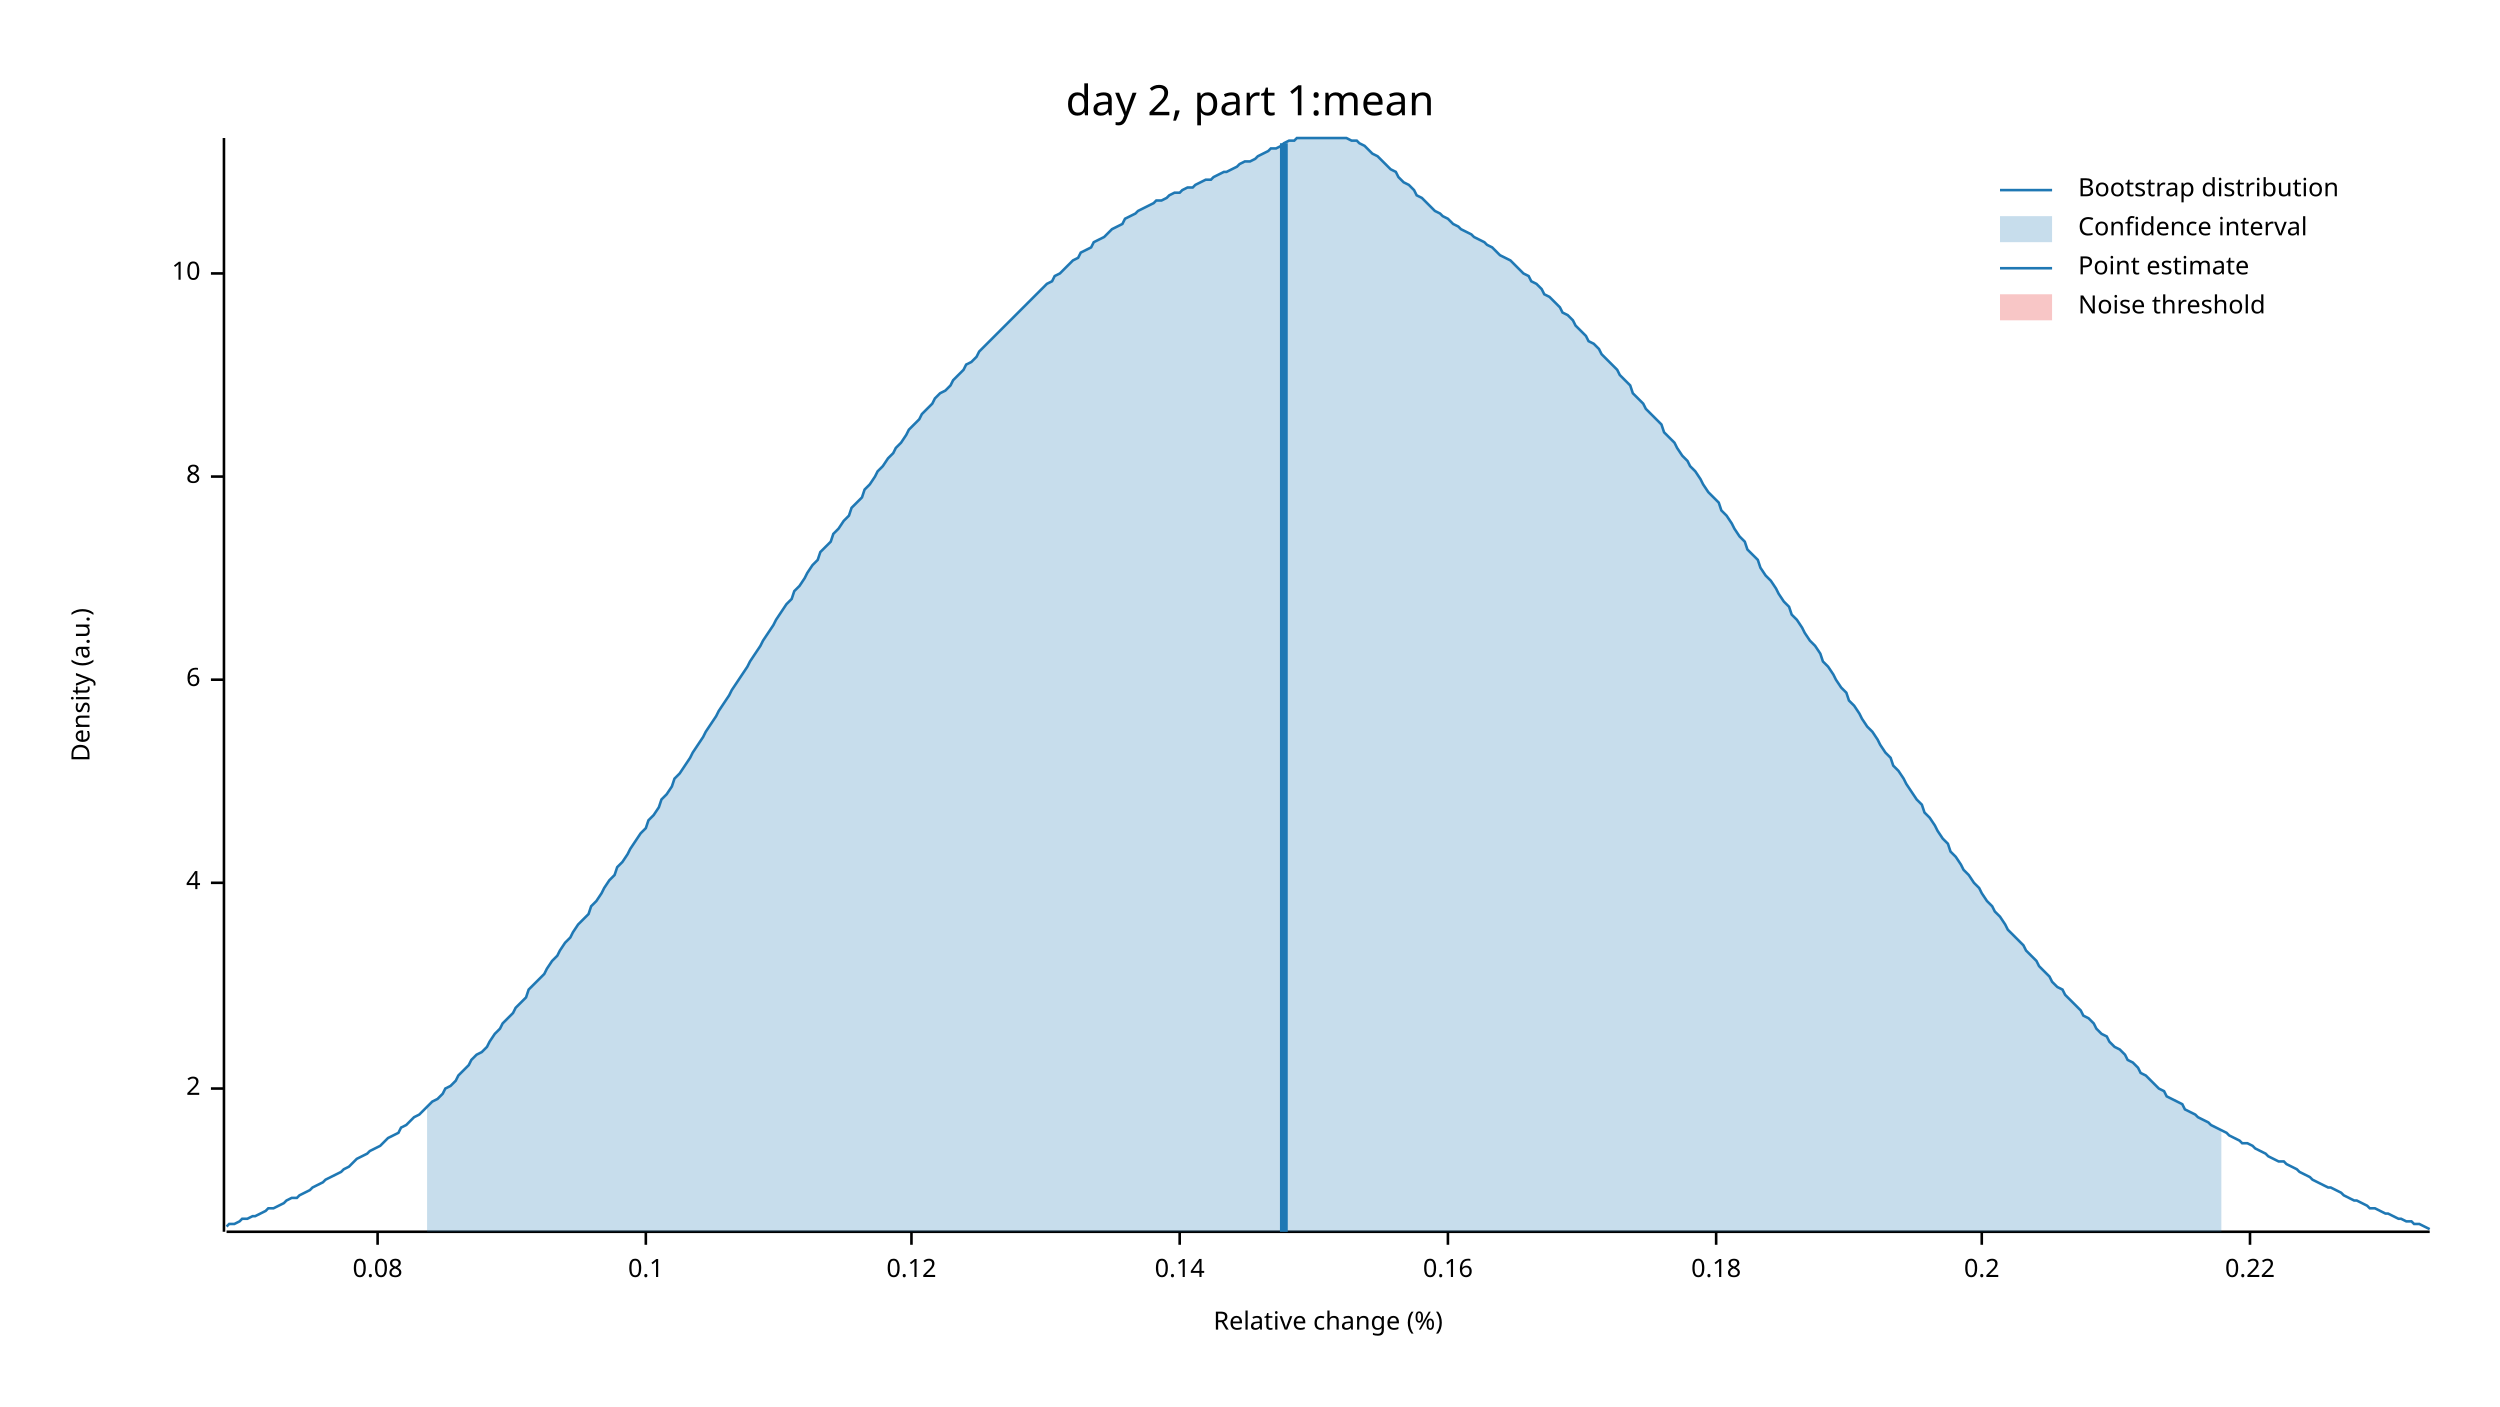
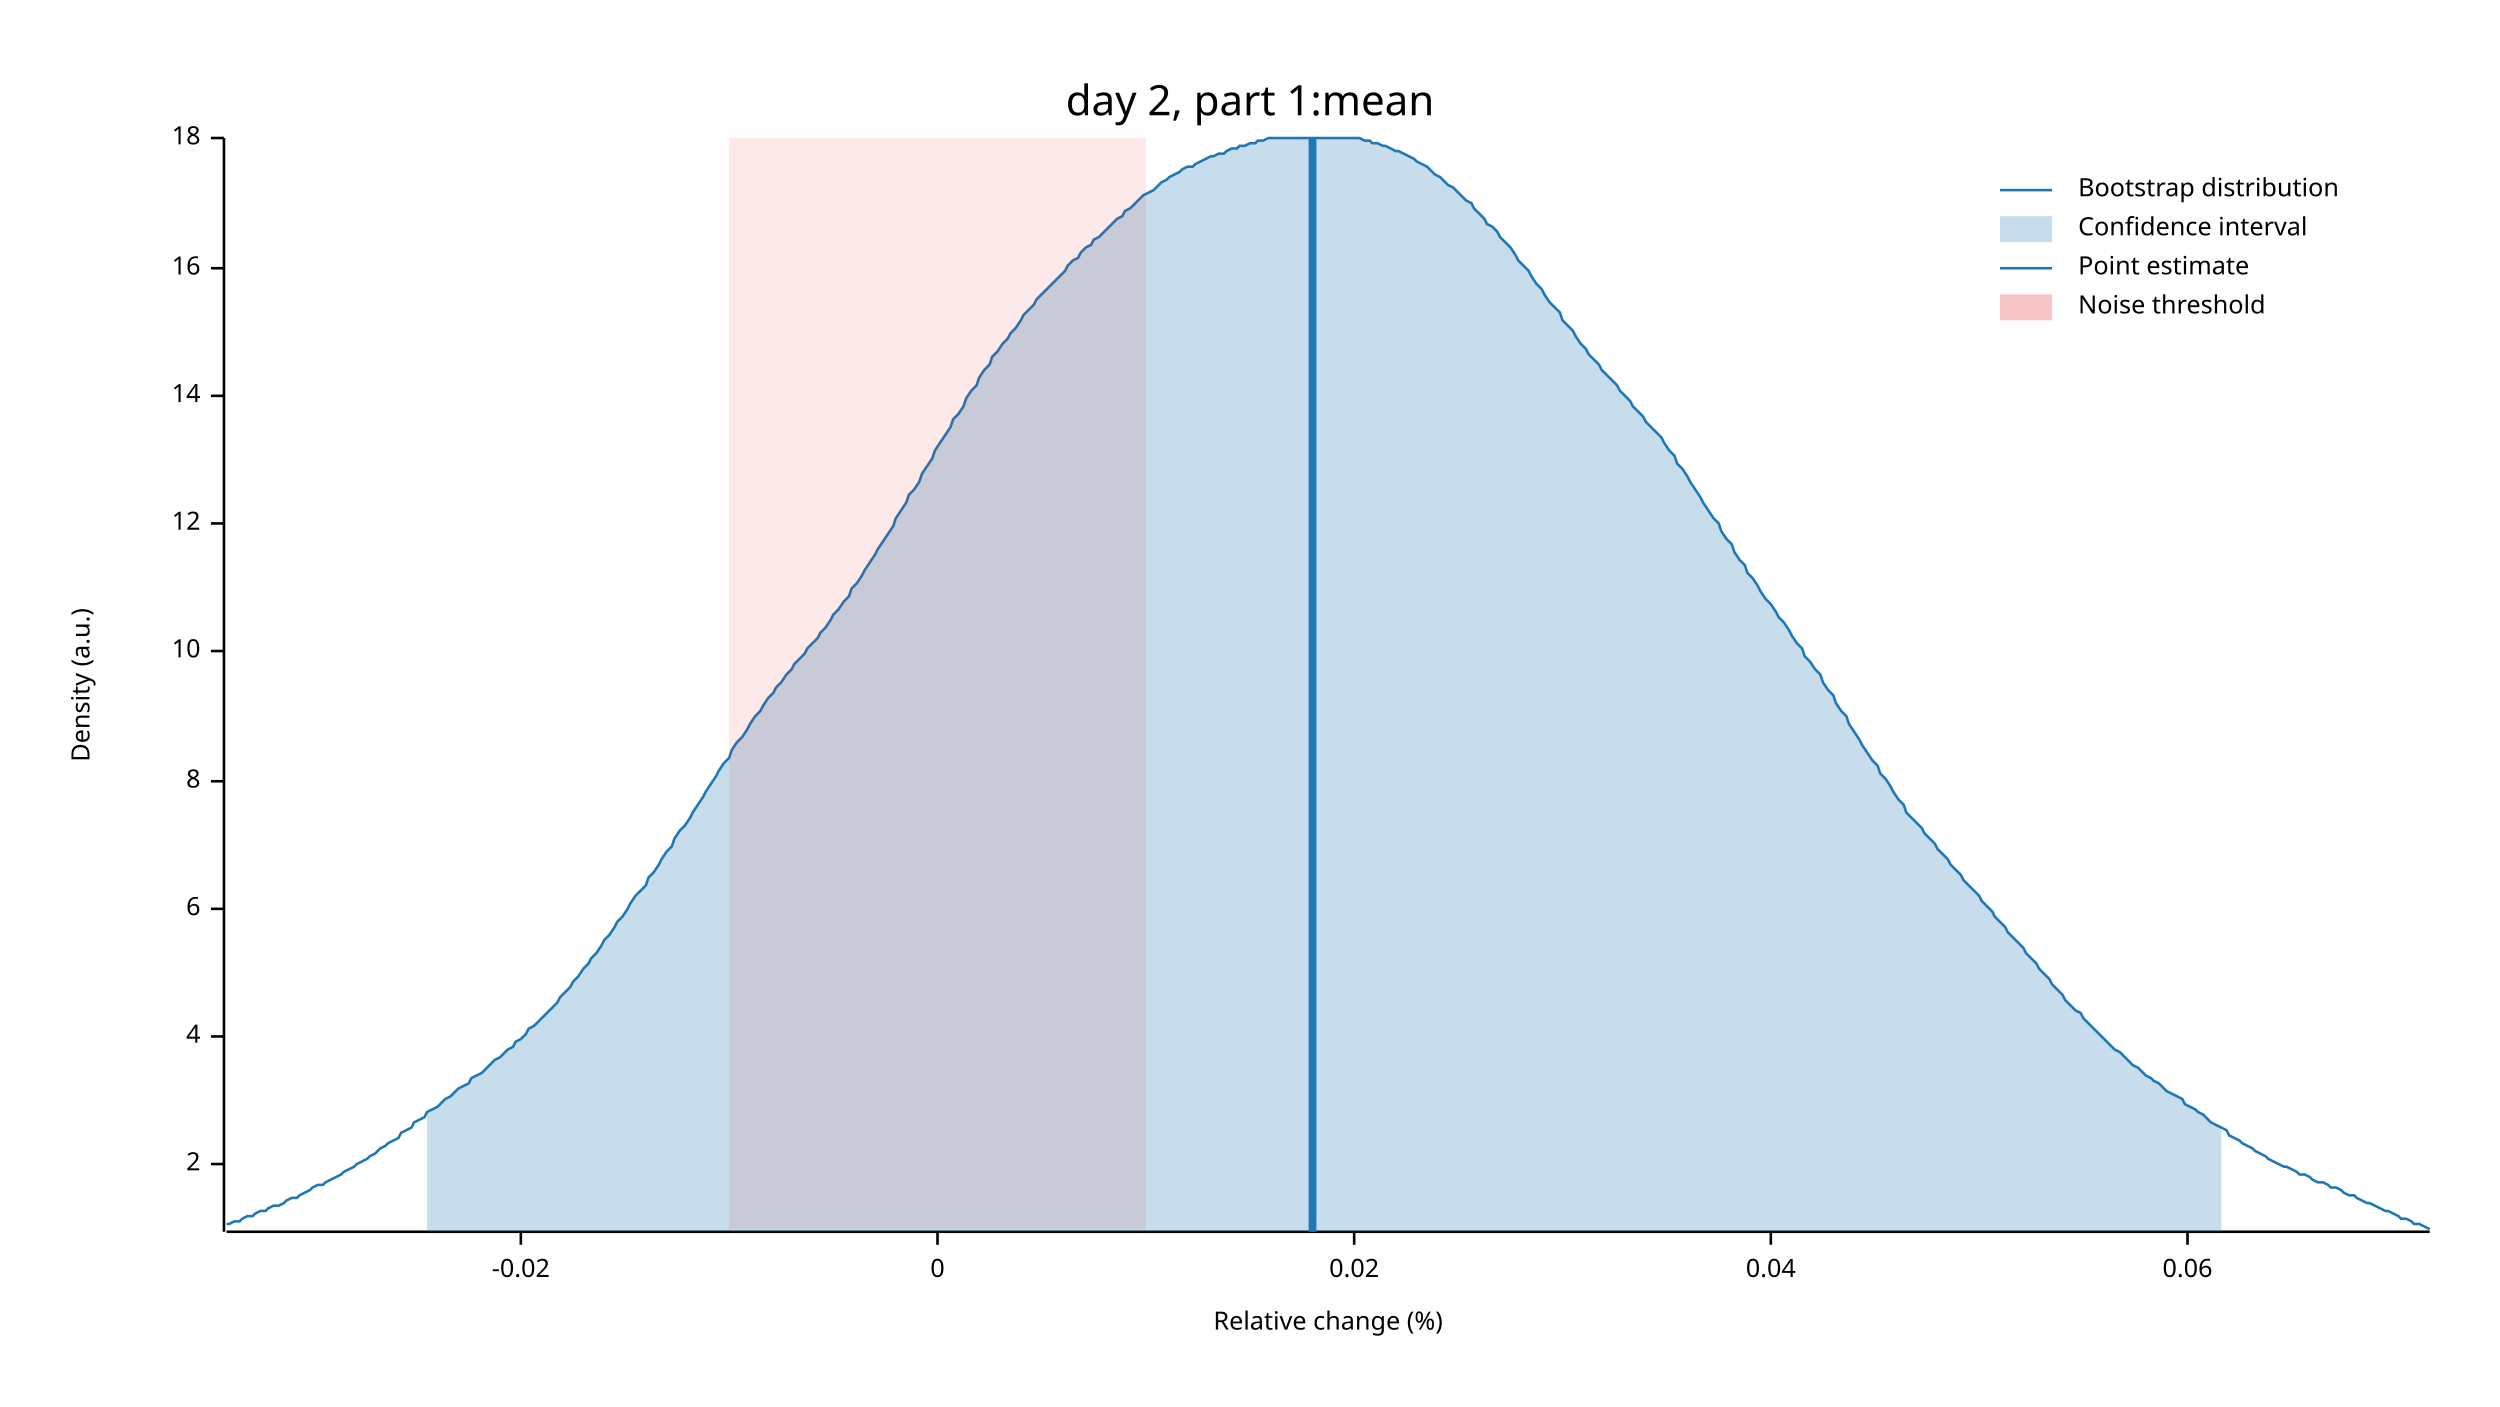
<svg xmlns="http://www.w3.org/2000/svg" width="960" height="540" viewBox="0 0 960 540">
  <text x="480" y="32" dy="0.76em" text-anchor="middle" font-family="sans-serif" font-size="16.129" opacity="1" fill="#000000">
day 2, part 1:mean
</text>
  <text x="27" y="263" dy="0.76em" text-anchor="middle" font-family="sans-serif" font-size="9.677" opacity="1" fill="#000000" transform="rotate(270, 27, 263)">
Density (a.u.)
</text>
  <text x="510" y="513" dy="-0.5ex" text-anchor="middle" font-family="sans-serif" font-size="9.677" opacity="1" fill="#000000">
Relative change (%)
</text>
  <polyline fill="none" opacity="1" stroke="#000000" stroke-width="1" points="86,53 86,473 " />
-   <text x="77" y="418" dy="0.5ex" text-anchor="end" font-family="sans-serif" font-size="9.677" opacity="1" fill="#000000">
+   <text x="77" y="447" dy="0.5ex" text-anchor="end" font-family="sans-serif" font-size="9.677" opacity="1" fill="#000000">
2
</text>
-   <polyline fill="none" opacity="1" stroke="#000000" stroke-width="1" points="81,418 86,418 " />
-   <text x="77" y="339" dy="0.5ex" text-anchor="end" font-family="sans-serif" font-size="9.677" opacity="1" fill="#000000">
+   <polyline fill="none" opacity="1" stroke="#000000" stroke-width="1" points="81,447 86,447 " />
+   <text x="77" y="398" dy="0.5ex" text-anchor="end" font-family="sans-serif" font-size="9.677" opacity="1" fill="#000000">
4
</text>
-   <polyline fill="none" opacity="1" stroke="#000000" stroke-width="1" points="81,339 86,339 " />
-   <text x="77" y="261" dy="0.5ex" text-anchor="end" font-family="sans-serif" font-size="9.677" opacity="1" fill="#000000">
+   <polyline fill="none" opacity="1" stroke="#000000" stroke-width="1" points="81,398 86,398 " />
+   <text x="77" y="349" dy="0.5ex" text-anchor="end" font-family="sans-serif" font-size="9.677" opacity="1" fill="#000000">
6
</text>
-   <polyline fill="none" opacity="1" stroke="#000000" stroke-width="1" points="81,261 86,261 " />
-   <text x="77" y="183" dy="0.5ex" text-anchor="end" font-family="sans-serif" font-size="9.677" opacity="1" fill="#000000">
+   <polyline fill="none" opacity="1" stroke="#000000" stroke-width="1" points="81,349 86,349 " />
+   <text x="77" y="300" dy="0.5ex" text-anchor="end" font-family="sans-serif" font-size="9.677" opacity="1" fill="#000000">
8
</text>
-   <polyline fill="none" opacity="1" stroke="#000000" stroke-width="1" points="81,183 86,183 " />
-   <text x="77" y="105" dy="0.5ex" text-anchor="end" font-family="sans-serif" font-size="9.677" opacity="1" fill="#000000">
+   <polyline fill="none" opacity="1" stroke="#000000" stroke-width="1" points="81,300 86,300 " />
+   <text x="77" y="250" dy="0.5ex" text-anchor="end" font-family="sans-serif" font-size="9.677" opacity="1" fill="#000000">
10
</text>
-   <polyline fill="none" opacity="1" stroke="#000000" stroke-width="1" points="81,105 86,105 " />
+   <polyline fill="none" opacity="1" stroke="#000000" stroke-width="1" points="81,250 86,250 " />
+   <text x="77" y="201" dy="0.5ex" text-anchor="end" font-family="sans-serif" font-size="9.677" opacity="1" fill="#000000">
+ 12
+ </text>
+   <polyline fill="none" opacity="1" stroke="#000000" stroke-width="1" points="81,201 86,201 " />
+   <text x="77" y="152" dy="0.5ex" text-anchor="end" font-family="sans-serif" font-size="9.677" opacity="1" fill="#000000">
+ 14
+ </text>
+   <polyline fill="none" opacity="1" stroke="#000000" stroke-width="1" points="81,152 86,152 " />
+   <text x="77" y="103" dy="0.5ex" text-anchor="end" font-family="sans-serif" font-size="9.677" opacity="1" fill="#000000">
+ 16
+ </text>
+   <polyline fill="none" opacity="1" stroke="#000000" stroke-width="1" points="81,103 86,103 " />
+   <text x="77" y="53" dy="0.5ex" text-anchor="end" font-family="sans-serif" font-size="9.677" opacity="1" fill="#000000">
+ 18
+ </text>
+   <polyline fill="none" opacity="1" stroke="#000000" stroke-width="1" points="81,53 86,53 " />
  <polyline fill="none" opacity="1" stroke="#000000" stroke-width="1" points="87,473 933,473 " />
-   <text x="145" y="483" dy="0.76em" text-anchor="middle" font-family="sans-serif" font-size="9.677" opacity="1" fill="#000000">
- 0.08
+   <text x="200" y="483" dy="0.76em" text-anchor="middle" font-family="sans-serif" font-size="9.677" opacity="1" fill="#000000">
+ -0.02
</text>
-   <polyline fill="none" opacity="1" stroke="#000000" stroke-width="1" points="145,473 145,478 " />
-   <text x="248" y="483" dy="0.76em" text-anchor="middle" font-family="sans-serif" font-size="9.677" opacity="1" fill="#000000">
- 0.1
+   <polyline fill="none" opacity="1" stroke="#000000" stroke-width="1" points="200,473 200,478 " />
+   <text x="360" y="483" dy="0.76em" text-anchor="middle" font-family="sans-serif" font-size="9.677" opacity="1" fill="#000000">
+ 0
</text>
-   <polyline fill="none" opacity="1" stroke="#000000" stroke-width="1" points="248,473 248,478 " />
-   <text x="350" y="483" dy="0.76em" text-anchor="middle" font-family="sans-serif" font-size="9.677" opacity="1" fill="#000000">
- 0.12
+   <polyline fill="none" opacity="1" stroke="#000000" stroke-width="1" points="360,473 360,478 " />
+   <text x="520" y="483" dy="0.76em" text-anchor="middle" font-family="sans-serif" font-size="9.677" opacity="1" fill="#000000">
+ 0.02
</text>
-   <polyline fill="none" opacity="1" stroke="#000000" stroke-width="1" points="350,473 350,478 " />
-   <text x="453" y="483" dy="0.76em" text-anchor="middle" font-family="sans-serif" font-size="9.677" opacity="1" fill="#000000">
- 0.14
+   <polyline fill="none" opacity="1" stroke="#000000" stroke-width="1" points="520,473 520,478 " />
+   <text x="680" y="483" dy="0.76em" text-anchor="middle" font-family="sans-serif" font-size="9.677" opacity="1" fill="#000000">
+ 0.04
</text>
-   <polyline fill="none" opacity="1" stroke="#000000" stroke-width="1" points="453,473 453,478 " />
-   <text x="556" y="483" dy="0.76em" text-anchor="middle" font-family="sans-serif" font-size="9.677" opacity="1" fill="#000000">
- 0.16
+   <polyline fill="none" opacity="1" stroke="#000000" stroke-width="1" points="680,473 680,478 " />
+   <text x="840" y="483" dy="0.76em" text-anchor="middle" font-family="sans-serif" font-size="9.677" opacity="1" fill="#000000">
+ 0.06
</text>
-   <polyline fill="none" opacity="1" stroke="#000000" stroke-width="1" points="556,473 556,478 " />
-   <text x="659" y="483" dy="0.76em" text-anchor="middle" font-family="sans-serif" font-size="9.677" opacity="1" fill="#000000">
- 0.18
- </text>
-   <polyline fill="none" opacity="1" stroke="#000000" stroke-width="1" points="659,473 659,478 " />
-   <text x="761" y="483" dy="0.76em" text-anchor="middle" font-family="sans-serif" font-size="9.677" opacity="1" fill="#000000">
- 0.2
- </text>
-   <polyline fill="none" opacity="1" stroke="#000000" stroke-width="1" points="761,473 761,478 " />
-   <text x="864" y="483" dy="0.76em" text-anchor="middle" font-family="sans-serif" font-size="9.677" opacity="1" fill="#000000">
- 0.22
- </text>
-   <polyline fill="none" opacity="1" stroke="#000000" stroke-width="1" points="864,473 864,478 " />
-   <polyline fill="none" opacity="1" stroke="#1F78B4" stroke-width="1" points="87,471 88,470 90,470 92,469 93,468 95,468 97,467 98,467 100,466 102,465 103,464 105,464 107,463 109,462 110,461 112,460 114,460 115,459 117,458 119,457 120,456 122,455 124,454 125,453 127,452 129,451 131,450 132,449 134,448 136,446 137,445 139,444 141,443 142,442 144,441 146,440 148,438 149,437 151,436 153,435 154,433 156,432 158,430 159,429 161,428 163,426 164,425 166,423 168,422 170,420 171,418 173,417 175,415 176,413 178,411 180,409 181,407 183,405 185,404 187,402 188,400 190,397 192,395 193,393 195,391 197,389 198,387 200,385 202,383 203,380 205,378 207,376 209,374 210,372 212,369 214,367 215,365 217,362 219,360 220,358 222,355 224,353 226,351 227,348 229,346 231,343 232,341 234,338 236,336 237,333 239,331 241,328 242,326 244,323 246,320 248,318 249,315 251,313 253,310 254,307 256,305 258,302 259,299 261,297 263,294 265,291 266,289 268,286 270,283 271,281 273,278 275,275 276,273 278,270 280,267 281,265 283,262 285,259 287,256 288,254 290,251 292,248 293,246 295,243 297,240 298,238 300,235 302,232 304,230 305,227 307,225 309,222 310,220 312,217 314,215 315,212 317,210 319,208 320,205 322,203 324,200 326,198 327,195 329,193 331,191 332,188 334,186 336,183 337,181 339,179 341,176 343,174 344,172 346,170 348,167 349,165 351,163 353,161 354,159 356,157 358,155 359,153 361,151 363,150 365,148 366,146 368,144 370,142 371,140 373,139 375,137 376,135 378,133 380,131 381,130 383,128 385,126 387,124 388,123 390,121 392,119 393,118 395,116 397,114 398,113 400,111 402,109 404,108 405,106 407,105 409,103 410,102 412,100 414,99 415,97 417,96 419,95 420,93 422,92 424,91 426,89 427,88 429,87 431,86 432,84 434,83 436,82 437,81 439,80 441,79 443,78 444,77 446,77 448,76 449,75 451,74 453,74 454,73 456,72 458,72 459,71 461,70 463,69 465,69 466,68 468,67 470,66 471,66 473,65 475,64 476,63 478,62 480,62 482,61 483,60 485,59 487,58 488,57 490,57 492,56 493,55 495,54 497,54 498,53 500,53 502,53 504,53 505,53 507,53 509,53 510,53 512,53 514,53 515,53 517,53 519,54 521,54 522,55 524,56 526,58 527,59 529,60 531,62 532,63 534,65 536,66 537,68 539,70 541,71 543,73 544,75 546,76 548,78 549,79 551,81 553,82 554,83 556,84 558,86 560,87 561,88 563,89 565,90 566,91 568,92 570,93 571,94 573,95 575,97 576,98 578,99 580,100 582,102 583,103 585,105 587,106 588,108 590,109 592,111 593,113 595,114 597,116 599,118 600,120 602,121 604,123 605,125 607,127 609,129 610,131 612,132 614,134 615,136 617,138 619,140 621,142 622,144 624,146 626,148 627,151 629,153 631,155 632,157 634,159 636,161 638,163 639,166 641,168 643,170 644,172 646,175 648,177 649,179 651,181 653,184 654,186 656,189 658,191 660,193 661,196 663,198 665,201 666,203 668,206 670,208 671,211 673,213 675,215 676,218 678,221 680,223 682,226 683,228 685,231 687,233 688,236 690,238 692,241 693,243 695,246 697,248 699,251 700,254 702,256 704,259 705,261 707,264 709,266 710,269 712,271 714,274 715,276 717,279 719,281 721,284 722,286 724,289 726,291 727,294 729,296 731,299 732,301 734,304 736,307 738,309 739,312 741,314 743,317 744,319 746,322 748,324 749,327 751,329 753,332 754,334 756,336 758,339 760,341 761,343 763,346 765,348 766,350 768,352 770,355 771,357 773,359 775,361 777,363 778,365 780,367 782,369 783,371 785,373 787,375 788,377 790,379 792,380 793,382 795,384 797,386 799,388 800,390 802,391 804,393 805,395 807,397 809,398 810,400 812,402 814,403 816,405 817,407 819,408 821,410 822,412 824,413 826,415 827,416 829,418 831,419 832,421 834,422 836,423 838,424 839,426 841,427 843,428 844,429 846,430 848,431 849,432 851,433 853,434 855,435 856,436 858,437 860,438 861,439 863,439 865,440 866,441 868,442 870,443 871,444 873,445 875,446 877,446 878,447 880,448 882,449 883,450 885,451 887,452 888,453 890,454 892,455 894,456 895,456 897,457 899,458 900,459 902,460 904,461 905,461 907,462 909,463 910,464 912,464 914,465 916,466 917,466 919,467 921,468 922,468 924,469 926,469 927,470 929,470 931,471 933,472 " />
-   <polygon opacity="0.25" fill="#1F78B4" points="164,425 166,423 168,422 170,420 171,418 173,417 175,415 176,413 178,411 180,409 181,407 183,405 185,404 187,402 188,400 190,397 192,395 193,393 195,391 197,389 198,387 200,385 202,383 203,380 205,378 207,376 209,374 210,372 212,369 214,367 215,365 217,362 219,360 220,358 222,355 224,353 226,351 227,348 229,346 231,343 232,341 234,338 236,336 237,333 239,331 241,328 242,326 244,323 246,320 248,318 249,315 251,313 253,310 254,307 256,305 258,302 259,299 261,297 263,294 265,291 266,289 268,286 270,283 271,281 273,278 275,275 276,273 278,270 280,267 281,265 283,262 285,259 287,256 288,254 290,251 292,248 293,246 295,243 297,240 298,238 300,235 302,232 304,230 305,227 307,225 309,222 310,220 312,217 314,215 315,212 317,210 319,208 320,205 322,203 324,200 326,198 327,195 329,193 331,191 332,188 334,186 336,183 337,181 339,179 341,176 343,174 344,172 346,170 348,167 349,165 351,163 353,161 354,159 356,157 358,155 359,153 361,151 363,150 365,148 366,146 368,144 370,142 371,140 373,139 375,137 376,135 378,133 380,131 381,130 383,128 385,126 387,124 388,123 390,121 392,119 393,118 395,116 397,114 398,113 400,111 402,109 404,108 405,106 407,105 409,103 410,102 412,100 414,99 415,97 417,96 419,95 420,93 422,92 424,91 426,89 427,88 429,87 431,86 432,84 434,83 436,82 437,81 439,80 441,79 443,78 444,77 446,77 448,76 449,75 451,74 453,74 454,73 456,72 458,72 459,71 461,70 463,69 465,69 466,68 468,67 470,66 471,66 473,65 475,64 476,63 478,62 480,62 482,61 483,60 485,59 487,58 488,57 490,57 492,56 493,55 495,54 497,54 498,53 500,53 502,53 504,53 505,53 507,53 509,53 510,53 512,53 514,53 515,53 517,53 519,54 521,54 522,55 524,56 526,58 527,59 529,60 531,62 532,63 534,65 536,66 537,68 539,70 541,71 543,73 544,75 546,76 548,78 549,79 551,81 553,82 554,83 556,84 558,86 560,87 561,88 563,89 565,90 566,91 568,92 570,93 571,94 573,95 575,97 576,98 578,99 580,100 582,102 583,103 585,105 587,106 588,108 590,109 592,111 593,113 595,114 597,116 599,118 600,120 602,121 604,123 605,125 607,127 609,129 610,131 612,132 614,134 615,136 617,138 619,140 621,142 622,144 624,146 626,148 627,151 629,153 631,155 632,157 634,159 636,161 638,163 639,166 641,168 643,170 644,172 646,175 648,177 649,179 651,181 653,184 654,186 656,189 658,191 660,193 661,196 663,198 665,201 666,203 668,206 670,208 671,211 673,213 675,215 676,218 678,221 680,223 682,226 683,228 685,231 687,233 688,236 690,238 692,241 693,243 695,246 697,248 699,251 700,254 702,256 704,259 705,261 707,264 709,266 710,269 712,271 714,274 715,276 717,279 719,281 721,284 722,286 724,289 726,291 727,294 729,296 731,299 732,301 734,304 736,307 738,309 739,312 741,314 743,317 744,319 746,322 748,324 749,327 751,329 753,332 754,334 756,336 758,339 760,341 761,343 763,346 765,348 766,350 768,352 770,355 771,357 773,359 775,361 777,363 778,365 780,367 782,369 783,371 785,373 787,375 788,377 790,379 792,380 793,382 795,384 797,386 799,388 800,390 802,391 804,393 805,395 807,397 809,398 810,400 812,402 814,403 816,405 817,407 819,408 821,410 822,412 824,413 826,415 827,416 829,418 831,419 832,421 834,422 836,423 838,424 839,426 841,427 843,428 844,429 846,430 848,431 849,432 851,433 853,434 853,473 164,473 " />
-   <polyline fill="none" opacity="1" stroke="#1F78B4" stroke-width="3" points="493,473 493,55 " />
-   <rect x="510" y="53" width="0" height="419" opacity="0.1" fill="#E31A1C" stroke="none" />
+   <polyline fill="none" opacity="1" stroke="#000000" stroke-width="1" points="840,473 840,478 " />
+   <polyline fill="none" opacity="1" stroke="#1F78B4" stroke-width="1" points="87,470 88,470 90,469 92,469 93,468 95,467 97,467 98,466 100,465 102,465 103,464 105,463 107,463 109,462 110,461 112,460 114,460 115,459 117,458 119,457 120,456 122,455 124,455 125,454 127,453 129,452 131,451 132,450 134,449 136,448 137,447 139,446 141,445 142,444 144,443 146,441 148,440 149,439 151,438 153,437 154,435 156,434 158,433 159,431 161,430 163,429 164,427 166,426 168,425 170,423 171,422 173,421 175,419 176,418 178,417 180,416 181,414 183,413 185,412 187,410 188,409 190,407 192,406 193,405 195,403 197,402 198,400 200,399 202,397 203,395 205,394 207,392 209,390 210,389 212,387 214,385 215,383 217,381 219,379 220,377 222,375 224,372 226,370 227,368 229,366 231,363 232,361 234,359 236,356 237,354 239,352 241,349 242,347 244,344 246,342 248,340 249,337 251,335 253,332 254,330 256,327 258,325 259,322 261,319 263,317 265,314 266,312 268,309 270,306 271,304 273,301 275,298 276,296 278,293 280,291 281,288 283,285 285,283 287,280 288,278 290,275 292,273 293,271 295,268 297,266 298,264 300,262 302,259 304,257 305,255 307,253 309,251 310,249 312,247 314,245 315,243 317,241 319,238 320,236 322,234 324,231 326,229 327,226 329,224 331,221 332,219 334,216 336,213 337,211 339,208 341,205 343,202 344,199 346,196 348,193 349,190 351,188 353,185 354,182 356,179 358,176 359,173 361,170 363,167 365,164 366,161 368,159 370,156 371,153 373,150 375,148 376,145 378,142 380,140 381,137 383,135 385,132 387,130 388,128 390,126 392,123 393,121 395,119 397,117 398,115 400,113 402,111 404,109 405,108 407,106 409,104 410,102 412,100 414,99 415,97 417,95 419,94 420,92 422,91 424,89 426,87 427,86 429,84 431,83 432,81 434,80 436,78 437,77 439,75 441,74 443,73 444,72 446,70 448,69 449,68 451,67 453,66 454,65 456,64 458,64 459,63 461,62 463,61 465,60 466,60 468,59 470,59 471,58 473,57 475,57 476,56 478,56 480,55 482,55 483,54 485,54 487,53 488,53 490,53 492,53 493,53 495,53 497,53 498,53 500,53 502,53 504,53 505,53 507,53 509,53 510,53 512,53 514,53 515,53 517,53 519,53 521,53 522,53 524,54 526,54 527,55 529,55 531,56 532,56 534,57 536,58 537,58 539,59 541,60 543,61 544,62 546,63 548,64 549,65 551,67 553,68 554,69 556,71 558,72 560,74 561,75 563,77 565,78 566,80 568,82 570,84 571,86 573,87 575,89 576,91 578,93 580,95 582,98 583,100 585,102 587,104 588,106 590,109 592,111 593,113 595,116 597,118 599,120 600,123 602,125 604,127 605,129 607,132 609,134 610,136 612,138 614,140 615,142 617,144 619,146 621,148 622,150 624,152 626,154 627,156 629,158 631,160 632,162 634,164 636,166 638,168 639,170 641,173 643,175 644,178 646,180 648,183 649,185 651,188 653,191 654,193 656,196 658,199 660,201 661,204 663,207 665,209 666,212 668,215 670,217 671,220 673,222 675,225 676,227 678,230 680,232 682,235 683,237 685,239 687,242 688,244 690,247 692,249 693,252 695,254 697,257 699,259 700,262 702,265 704,267 705,270 707,273 709,275 710,278 712,281 714,284 715,286 717,289 719,292 721,294 722,297 724,299 726,302 727,304 729,307 731,309 732,312 734,314 736,316 738,318 739,320 741,322 743,324 744,326 746,328 748,330 749,332 751,334 753,336 754,338 756,340 758,342 760,344 761,346 763,348 765,350 766,352 768,354 770,356 771,358 773,360 775,362 777,364 778,366 780,368 782,370 783,372 785,374 787,376 788,378 790,380 792,382 793,384 795,386 797,388 799,389 800,391 802,393 804,395 805,396 807,398 809,400 810,401 812,403 814,404 816,406 817,407 819,409 821,410 822,411 824,413 826,414 827,415 829,416 831,418 832,419 834,420 836,421 838,422 839,424 841,425 843,426 844,427 846,428 848,430 849,431 851,432 853,433 855,434 856,436 858,437 860,438 861,439 863,440 865,441 866,442 868,443 870,444 871,445 873,446 875,447 877,448 878,448 880,449 882,450 883,451 885,451 887,452 888,453 890,454 892,454 894,455 895,456 897,456 899,457 900,458 902,459 904,459 905,460 907,461 909,462 910,462 912,463 914,464 916,465 917,465 919,466 921,467 922,468 924,468 926,469 927,470 929,470 931,471 933,472 " />
+   <polygon opacity="0.25" fill="#1F78B4" points="164,427 166,426 168,425 170,423 171,422 173,421 175,419 176,418 178,417 180,416 181,414 183,413 185,412 187,410 188,409 190,407 192,406 193,405 195,403 197,402 198,400 200,399 202,397 203,395 205,394 207,392 209,390 210,389 212,387 214,385 215,383 217,381 219,379 220,377 222,375 224,372 226,370 227,368 229,366 231,363 232,361 234,359 236,356 237,354 239,352 241,349 242,347 244,344 246,342 248,340 249,337 251,335 253,332 254,330 256,327 258,325 259,322 261,319 263,317 265,314 266,312 268,309 270,306 271,304 273,301 275,298 276,296 278,293 280,291 281,288 283,285 285,283 287,280 288,278 290,275 292,273 293,271 295,268 297,266 298,264 300,262 302,259 304,257 305,255 307,253 309,251 310,249 312,247 314,245 315,243 317,241 319,238 320,236 322,234 324,231 326,229 327,226 329,224 331,221 332,219 334,216 336,213 337,211 339,208 341,205 343,202 344,199 346,196 348,193 349,190 351,188 353,185 354,182 356,179 358,176 359,173 361,170 363,167 365,164 366,161 368,159 370,156 371,153 373,150 375,148 376,145 378,142 380,140 381,137 383,135 385,132 387,130 388,128 390,126 392,123 393,121 395,119 397,117 398,115 400,113 402,111 404,109 405,108 407,106 409,104 410,102 412,100 414,99 415,97 417,95 419,94 420,92 422,91 424,89 426,87 427,86 429,84 431,83 432,81 434,80 436,78 437,77 439,75 441,74 443,73 444,72 446,70 448,69 449,68 451,67 453,66 454,65 456,64 458,64 459,63 461,62 463,61 465,60 466,60 468,59 470,59 471,58 473,57 475,57 476,56 478,56 480,55 482,55 483,54 485,54 487,53 488,53 490,53 492,53 493,53 495,53 497,53 498,53 500,53 502,53 504,53 505,53 507,53 509,53 510,53 512,53 514,53 515,53 517,53 519,53 521,53 522,53 524,54 526,54 527,55 529,55 531,56 532,56 534,57 536,58 537,58 539,59 541,60 543,61 544,62 546,63 548,64 549,65 551,67 553,68 554,69 556,71 558,72 560,74 561,75 563,77 565,78 566,80 568,82 570,84 571,86 573,87 575,89 576,91 578,93 580,95 582,98 583,100 585,102 587,104 588,106 590,109 592,111 593,113 595,116 597,118 599,120 600,123 602,125 604,127 605,129 607,132 609,134 610,136 612,138 614,140 615,142 617,144 619,146 621,148 622,150 624,152 626,154 627,156 629,158 631,160 632,162 634,164 636,166 638,168 639,170 641,173 643,175 644,178 646,180 648,183 649,185 651,188 653,191 654,193 656,196 658,199 660,201 661,204 663,207 665,209 666,212 668,215 670,217 671,220 673,222 675,225 676,227 678,230 680,232 682,235 683,237 685,239 687,242 688,244 690,247 692,249 693,252 695,254 697,257 699,259 700,262 702,265 704,267 705,270 707,273 709,275 710,278 712,281 714,284 715,286 717,289 719,292 721,294 722,297 724,299 726,302 727,304 729,307 731,309 732,312 734,314 736,316 738,318 739,320 741,322 743,324 744,326 746,328 748,330 749,332 751,334 753,336 754,338 756,340 758,342 760,344 761,346 763,348 765,350 766,352 768,354 770,356 771,358 773,360 775,362 777,364 778,366 780,368 782,370 783,372 785,374 787,376 788,378 790,380 792,382 793,384 795,386 797,388 799,389 800,391 802,393 804,395 805,396 807,398 809,400 810,401 812,403 814,404 816,406 817,407 819,409 821,410 822,411 824,413 826,414 827,415 829,416 831,418 832,419 834,420 836,421 838,422 839,424 841,425 843,426 844,427 846,428 848,430 849,431 851,432 853,433 853,473 164,473 " />
+   <polyline fill="none" opacity="1" stroke="#1F78B4" stroke-width="3" points="504,473 504,53 " />
+   <rect x="280" y="53" width="160" height="419" opacity="0.1" fill="#E31A1C" stroke="none" />
  <text x="798" y="68" dy="0.76em" text-anchor="start" font-family="sans-serif" font-size="9.677" opacity="1" fill="#000000">
Bootstrap distribution
</text>
  <text x="798" y="83" dy="0.76em" text-anchor="start" font-family="sans-serif" font-size="9.677" opacity="1" fill="#000000">
Confidence interval
</text>
  <text x="798" y="98" dy="0.76em" text-anchor="start" font-family="sans-serif" font-size="9.677" opacity="1" fill="#000000">
Point estimate
</text>
  <text x="798" y="113" dy="0.76em" text-anchor="start" font-family="sans-serif" font-size="9.677" opacity="1" fill="#000000">
Noise threshold
</text>
  <polyline fill="none" opacity="1" stroke="#1F78B4" stroke-width="1" points="768,73 788,73 " />
  <rect x="768" y="83" width="20" height="10" opacity="0.25" fill="#1F78B4" stroke="none" />
  <polyline fill="none" opacity="1" stroke="#1F78B4" stroke-width="1" points="768,103 788,103 " />
  <rect x="768" y="113" width="20" height="10" opacity="0.25" fill="#E31A1C" stroke="none" />
</svg>
